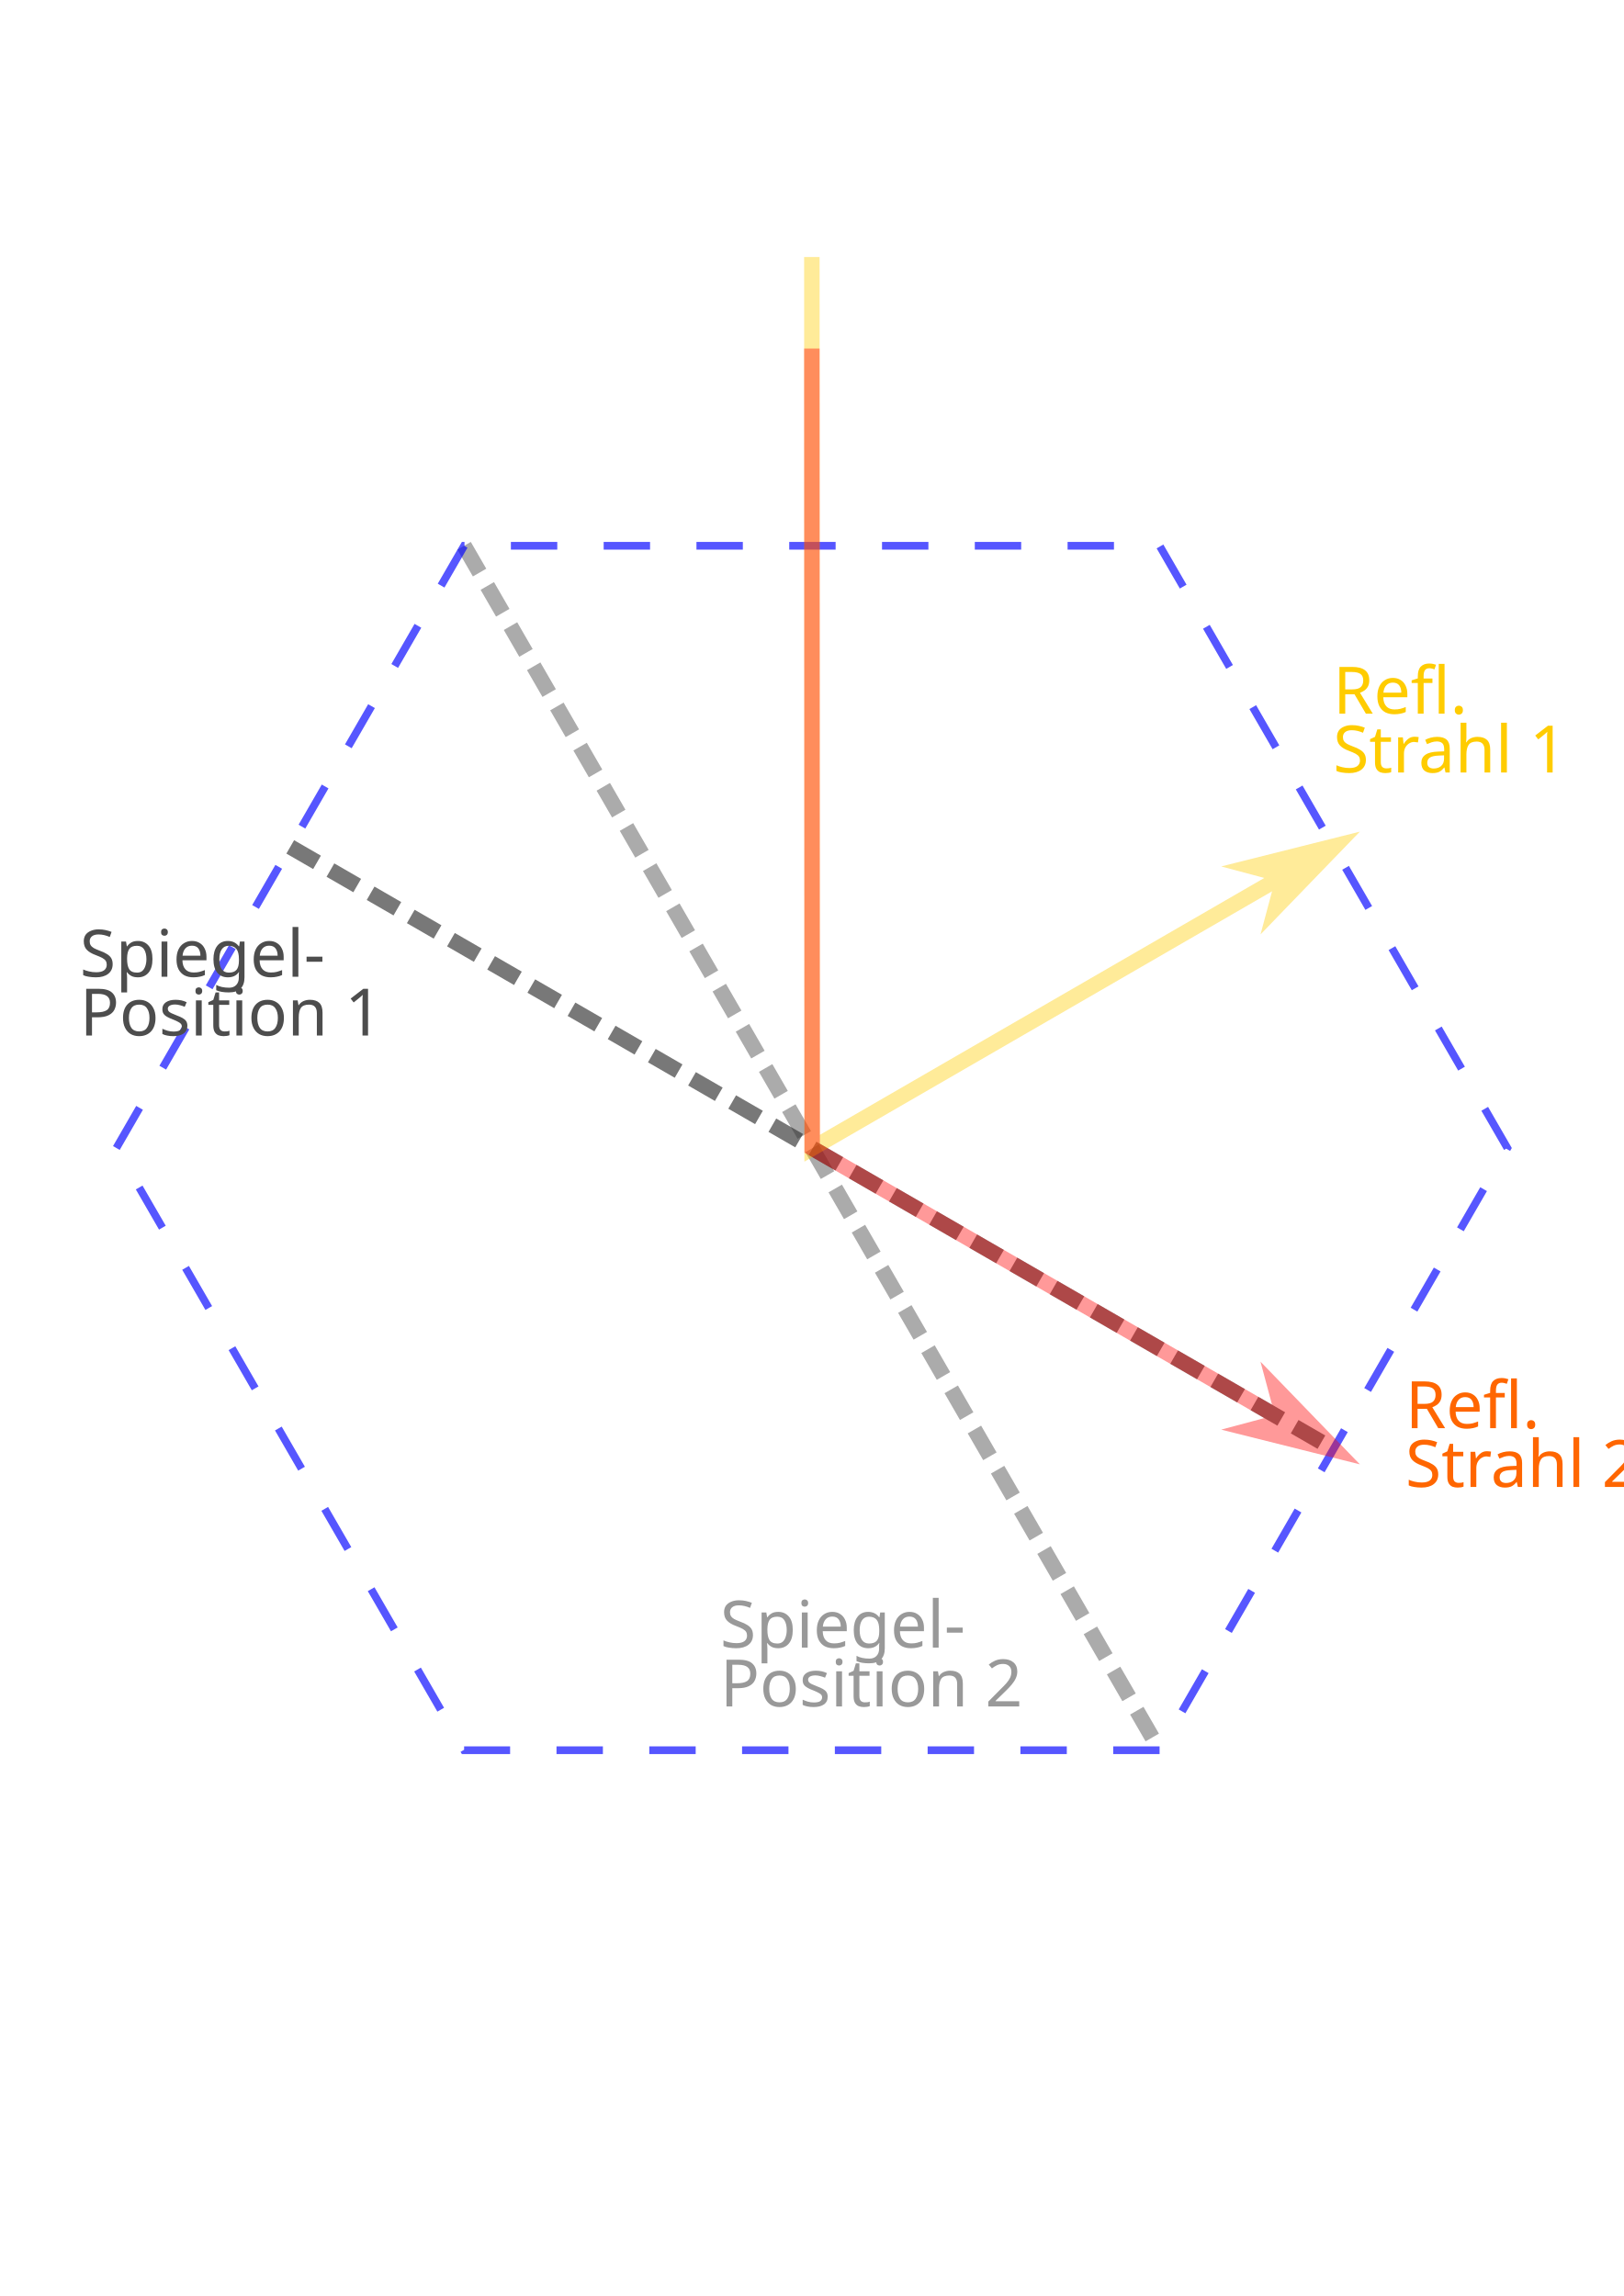
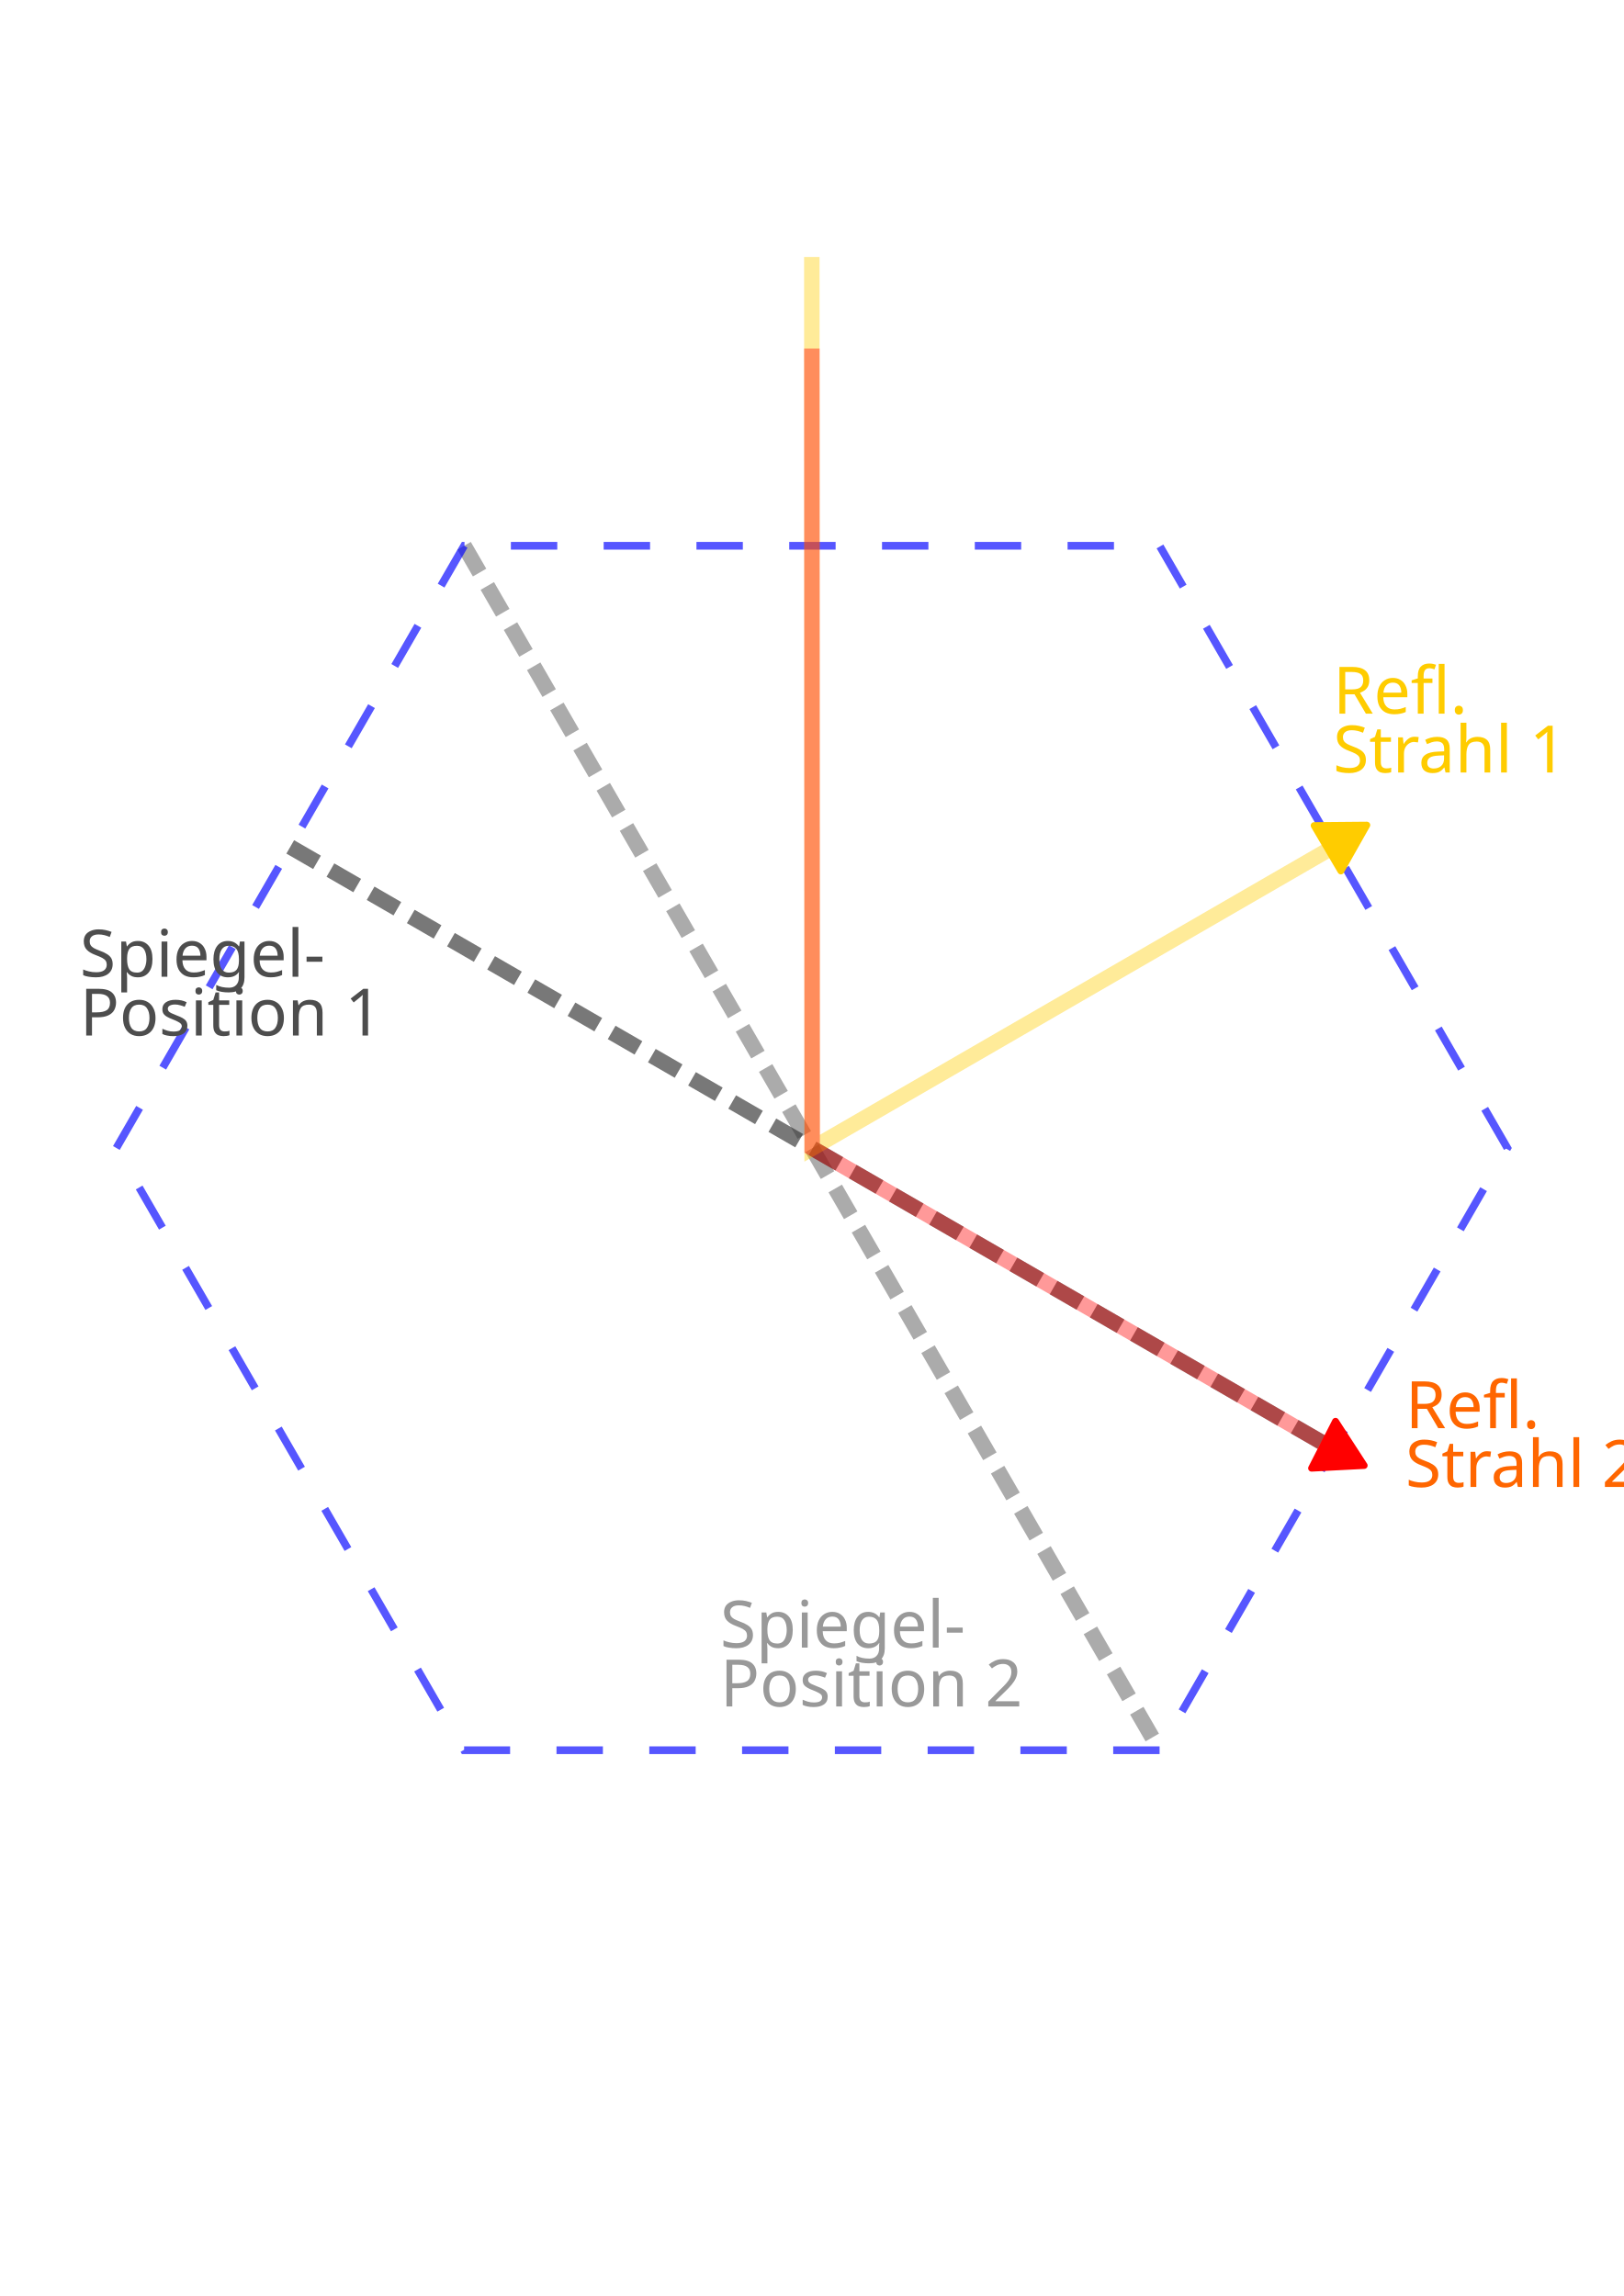
<svg xmlns="http://www.w3.org/2000/svg" width="210mm" height="297mm" viewBox="0 0 210 297" version="1.1" id="svg8">
  <defs id="defs2">
+     <marker orient="auto" refY="0.0" refX="0.0" id="Arrow2Mend" style="overflow:visible;">
+       <path id="path4582" style="fill-rule:evenodd;stroke-width:0.625;stroke-linejoin:round;stroke:#ff0000;stroke-opacity:1;fill:#ff0000;fill-opacity:1" d="M 8.719,4.034 L -2.207,0.016 L 8.719,-4.002 C 6.973,-1.63 6.983,1.616 8.719,4.034 z " transform="scale(0.6) rotate(180) translate(0,0)" />
+     </marker>
    <marker orient="auto" refY="0.0" refX="0.0" id="marker5715" style="overflow:visible">
      <path id="path5713" d="M 0.0,0.0 L 5.0,-5.0 L -12.5,0.0 L 5.0,5.0 L 0.0,0.0 z " style="fill-rule:evenodd;stroke:#ff0000;stroke-width:1pt;stroke-opacity:1;fill:#ff0000;fill-opacity:1" transform="scale(0.4) translate(10,0)" />
    </marker>
    <marker orient="auto" refY="0.0" refX="0.0" id="Arrow1Mstart" style="overflow:visible">
      <path id="path4629" d="M 0.0,0.0 L 5.0,-5.0 L -12.5,0.0 L 5.0,5.0 L 0.0,0.0 z " style="fill-rule:evenodd;stroke:#ffcc00;stroke-width:1pt;stroke-opacity:1;fill:#ffcc00;fill-opacity:1" transform="scale(0.4) translate(10,0)" />
    </marker>
    <marker orient="auto" refY="0.0" refX="0.0" id="marker5649" style="overflow:visible">
      <path id="path5647" d="M 0.0,0.0 L 5.0,-5.0 L -12.5,0.0 L 5.0,5.0 L 0.0,0.0 z " style="fill-rule:evenodd;stroke:#ffcc00;stroke-width:1pt;stroke-opacity:1;fill:#ffcc00;fill-opacity:1" transform="scale(0.8) translate(12.5,0)" />
    </marker>
    <marker orient="auto" refY="0.0" refX="0.0" id="Arrow1Lend" style="overflow:visible;">
      <path id="path4626" d="M 0.0,0.0 L 5.0,-5.0 L -12.5,0.0 L 5.0,5.0 L 0.0,0.0 z " style="fill-rule:evenodd;stroke:#ff0000;stroke-width:1pt;stroke-opacity:1;fill:#ff0000;fill-opacity:1" transform="scale(0.8) rotate(180) translate(12.5,0)" />
    </marker>
  </defs>
  <g id="layer1">
-     <path style="opacity:0.661;fill:#c8beb7;fill-rule:evenodd;stroke:#808080;stroke-width:2;stroke-linecap:butt;stroke-linejoin:miter;stroke-miterlimit:4;stroke-dasharray:4,2;stroke-dashoffset:0;stroke-opacity:1" d="m 60.025,70.6 c 14.458,25.042 28.916,50.084 43.908,76.051 14.992,25.967 30.518,52.858 46.043,79.749" id="path847" />
-     <path style="opacity:0.661;fill:none;fill-rule:evenodd;stroke:#0000ff;stroke-width:1;stroke-linecap:butt;stroke-linejoin:miter;stroke-miterlimit:4;stroke-dasharray:6, 6;stroke-dashoffset:0;stroke-opacity:1" d="m 149.975,226.4 c 0,0 -89.95,0 -89.95,0 0,0 -44.975,-77.9 -44.975,-77.9 m 0,0 c 0,0 22.488,-38.95 22.488,-38.95 0,0 22.488,-38.95 22.488,-38.95 0,0 44.975,2e-6 44.975,2e-6 0,0 44.975,2e-6 44.975,2e-6 0,0 22.488,38.95 22.488,38.95 0,0 22.488,38.95 22.488,38.95 0,0 -22.488,38.95 -22.488,38.95 0,0 -22.487,38.95 -22.487,38.95" id="path822" />
-     <path id="path4610" d="m 37.538,109.55 c 0,0 134.925,77.9 134.925,77.9" style="opacity:0.661;fill:none;fill-rule:evenodd;stroke:#333333;stroke-width:2;stroke-linecap:butt;stroke-linejoin:miter;stroke-miterlimit:4;stroke-dasharray:4,2;stroke-dashoffset:0;stroke-opacity:1" />
-     <path id="path4618" style="fill:none;fill-rule:evenodd;stroke:#ffcc00;stroke-width:2;stroke-linecap:butt;stroke-linejoin:miter;stroke-miterlimit:3.9;stroke-dasharray:none;stroke-opacity:1;marker-start:url(#Arrow1Mstart);opacity:0.4;paint-order:markers fill stroke" d="m 172.463,109.55 c -22.475,12.994 -44.951,25.988 -67.426,38.982 -0.012,-38.429 -0.024,-76.857 -0.036,-115.286" />
-     <path style="opacity:0.4;fill:none;fill-rule:evenodd;stroke:#ff0000;stroke-width:2;stroke-linecap:butt;stroke-linejoin:miter;stroke-miterlimit:4;stroke-dasharray:none;stroke-opacity:1;marker-start:url(#marker5715)" d="m 172.463,187.45 c 0,0 -67.422,-38.926 -67.422,-38.926 0,0 -0.041,-103.438 -0.041,-103.438" id="path5465" />
+     <path style="opacity:0.661;fill:#c8beb7;fill-rule:evenodd;stroke:#808080;stroke-width:2;stroke-linecap:butt;stroke-linejoin:miter;stroke-miterlimit:4;stroke-dasharray:4,2;stroke-dashoffset:0;stroke-opacity:1" d="m 60.025,70.6 c 14.458,25.042 28.916,50.084 43.908,76.05 14.992,25.967 30.517,52.858 46.043,79.75" id="path847" />
+     <path style="opacity:0.661;fill:none;fill-rule:evenodd;stroke:#0000ff;stroke-width:1;stroke-linecap:butt;stroke-linejoin:miter;stroke-miterlimit:4;stroke-dasharray:6, 6;stroke-dashoffset:0;stroke-opacity:1" d="m 149.975,226.4 c 0,0 -89.95,0 -89.95,0 0,0 -44.975,-77.9 -44.975,-77.9 m 0,0 c 0,0 22.488,-38.95 22.488,-38.95 0,0 22.488,-38.95 22.488,-38.95 0,0 44.975,0 44.975,0 0,0 44.975,0 44.975,0 0,0 22.487,38.95 22.487,38.95 0,0 22.488,38.95 22.488,38.95 0,0 -22.488,38.95 -22.488,38.95 0,0 -22.487,38.95 -22.487,38.95" id="path822" />
+     <path id="path4610" d="m 37.538,109.55 c 0,0 134.924,77.9 134.924,77.9" style="opacity:0.661;fill:none;fill-rule:evenodd;stroke:#333333;stroke-width:2;stroke-linecap:butt;stroke-linejoin:miter;stroke-miterlimit:4;stroke-dasharray:4,2;stroke-dashoffset:0;stroke-opacity:1" />
+     <path id="path4618" style="fill:none;fill-rule:evenodd;stroke:#ffcc00;stroke-width:2;stroke-linecap:butt;stroke-linejoin:miter;stroke-miterlimit:3.9;stroke-dasharray:none;stroke-opacity:1;marker-start:;opacity:0.4;paint-order:markers fill stroke" d="m 172.462,109.55 c -22.474,12.994 -44.95,25.988 -67.426,38.982 -0.01,-38.429 -0.02,-76.857 -0.04,-115.286" />
+     <path style="opacity:0.4;fill:none;fill-rule:evenodd;stroke:#ff0000;stroke-width:2;stroke-linecap:butt;stroke-linejoin:miter;stroke-miterlimit:4;stroke-dasharray:none;stroke-opacity:1;marker-start:" d="m 172.462,187.45 c 0,0 -67.421,-38.926 -67.421,-38.926 0,0 -0.04,-103.438 -0.04,-103.438" id="path5465" />
    <text xml:space="preserve" style="font-style:normal;font-weight:normal;font-size:4.63px;line-height:6.615px;font-family:Sans;letter-spacing:0px;word-spacing:0px;fill:#999999;fill-opacity:1;stroke:none;stroke-width:0.265px;stroke-linecap:butt;stroke-linejoin:miter;stroke-opacity:1;" x="93.133" y="213.127" id="text6191">
      <tspan id="tspan6189" x="93.133" y="213.127" style="font-size:8.467px;stroke-width:0.265px;fill:#999999;">Spiegel-</tspan>
      <tspan x="93.133" y="220.738" style="font-size:8.467px;stroke-width:0.265px;fill:#999999;" id="tspan6193">Position 2</tspan>
    </text>
    <text id="text6199" y="126.344" x="10.319" style="font-style:normal;font-weight:normal;font-size:4.63px;line-height:6.615px;font-family:Sans;letter-spacing:0px;word-spacing:0px;fill:#4d4d4d;fill-opacity:1;stroke:none;stroke-width:0.265px;stroke-linecap:butt;stroke-linejoin:miter;stroke-opacity:1;" xml:space="preserve">
      <tspan style="font-size:8.467px;stroke-width:0.265px;fill:#4d4d4d;" y="126.344" x="10.319" id="tspan6195">Spiegel-</tspan>
      <tspan id="tspan6197" style="font-size:8.467px;stroke-width:0.265px;fill:#4d4d4d;" y="133.955" x="10.319">Position 1</tspan>
    </text>
    <text id="text6211" y="92.316" x="172.407" style="font-style:normal;font-weight:normal;font-size:4.63px;line-height:6.615px;font-family:Sans;letter-spacing:0px;word-spacing:0px;fill:#ffcc00;fill-opacity:1;stroke:none;stroke-width:0.265px;stroke-linecap:butt;stroke-linejoin:miter;stroke-opacity:1;" xml:space="preserve">
      <tspan id="tspan6209" style="font-size:8.467px;stroke-width:0.265px;fill:#ffcc00;" y="92.316" x="172.407">Refl. </tspan>
      <tspan style="font-size:8.467px;stroke-width:0.265px;fill:#ffcc00;" y="99.927" x="172.407" id="tspan6213">Strahl 1</tspan>
    </text>
    <text xml:space="preserve" style="font-style:normal;font-weight:normal;font-size:4.63px;line-height:6.615px;font-family:Sans;letter-spacing:0px;word-spacing:0px;fill:#ff6600;fill-opacity:1;stroke:none;stroke-width:0.265px;stroke-linecap:butt;stroke-linejoin:miter;stroke-opacity:1;" x="181.761" y="184.738" id="text6219">
      <tspan x="181.761" y="184.738" style="font-size:8.467px;stroke-width:0.265px;fill:#ff6600;" id="tspan6215">Refl. </tspan>
      <tspan id="tspan6217" x="181.761" y="192.349" style="font-size:8.467px;stroke-width:0.265px;fill:#ff6600;">Strahl 2</tspan>
    </text>
+     <path style="opacity:1;fill:#ff0000;fill-opacity:1;stroke:#ff0000;stroke-width:0.883;stroke-linecap:round;stroke-linejoin:round;stroke-miterlimit:4;stroke-dasharray:none;stroke-dashoffset:0;stroke-opacity:1;paint-order:markers fill stroke" id="path4885" d="m 176.437,189.57 -6.809,0.351 3.1,-6.072 z" />
+     <path d="m 179.271,109.199 -6.809,0.351 3.1,-6.072 z" id="path4899" style="opacity:1;fill:#ffcc00;fill-opacity:1;stroke:#ffcc00;stroke-width:0.883;stroke-linecap:round;stroke-linejoin:round;stroke-miterlimit:4;stroke-dasharray:none;stroke-dashoffset:0;stroke-opacity:1;paint-order:markers fill stroke" transform="rotate(62.445,173.487,106.107)" />
  </g>
</svg>
